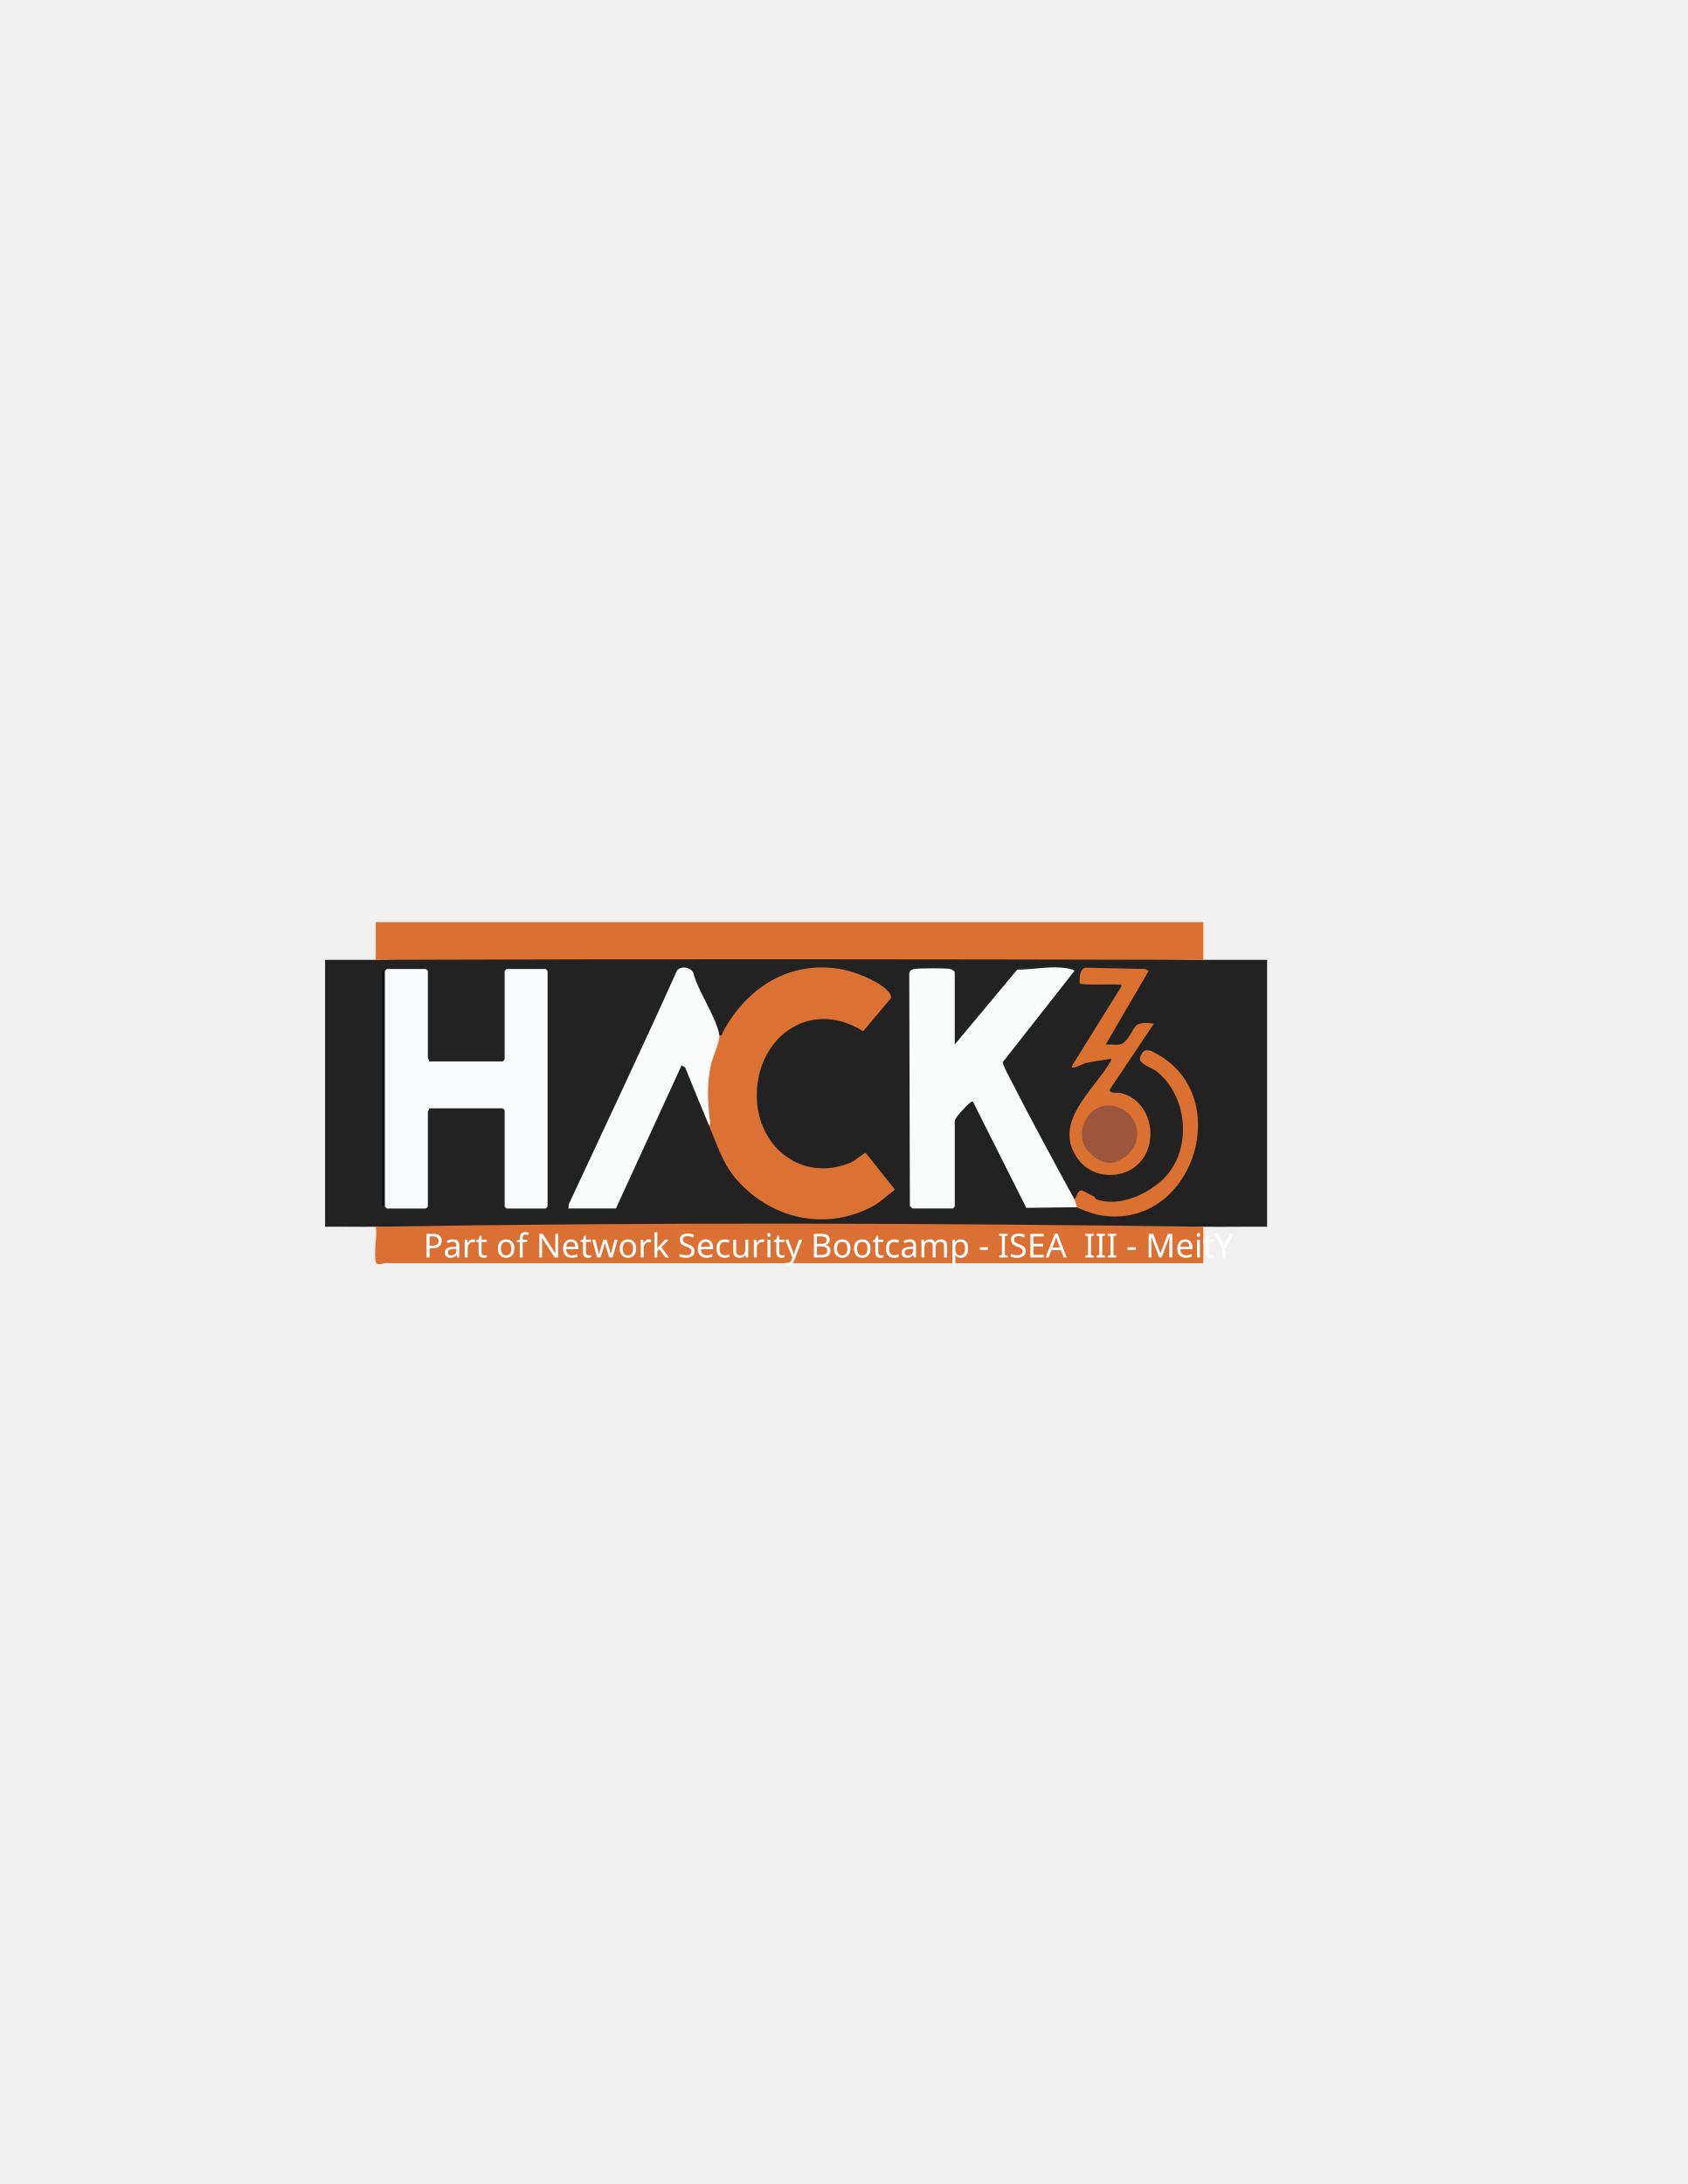
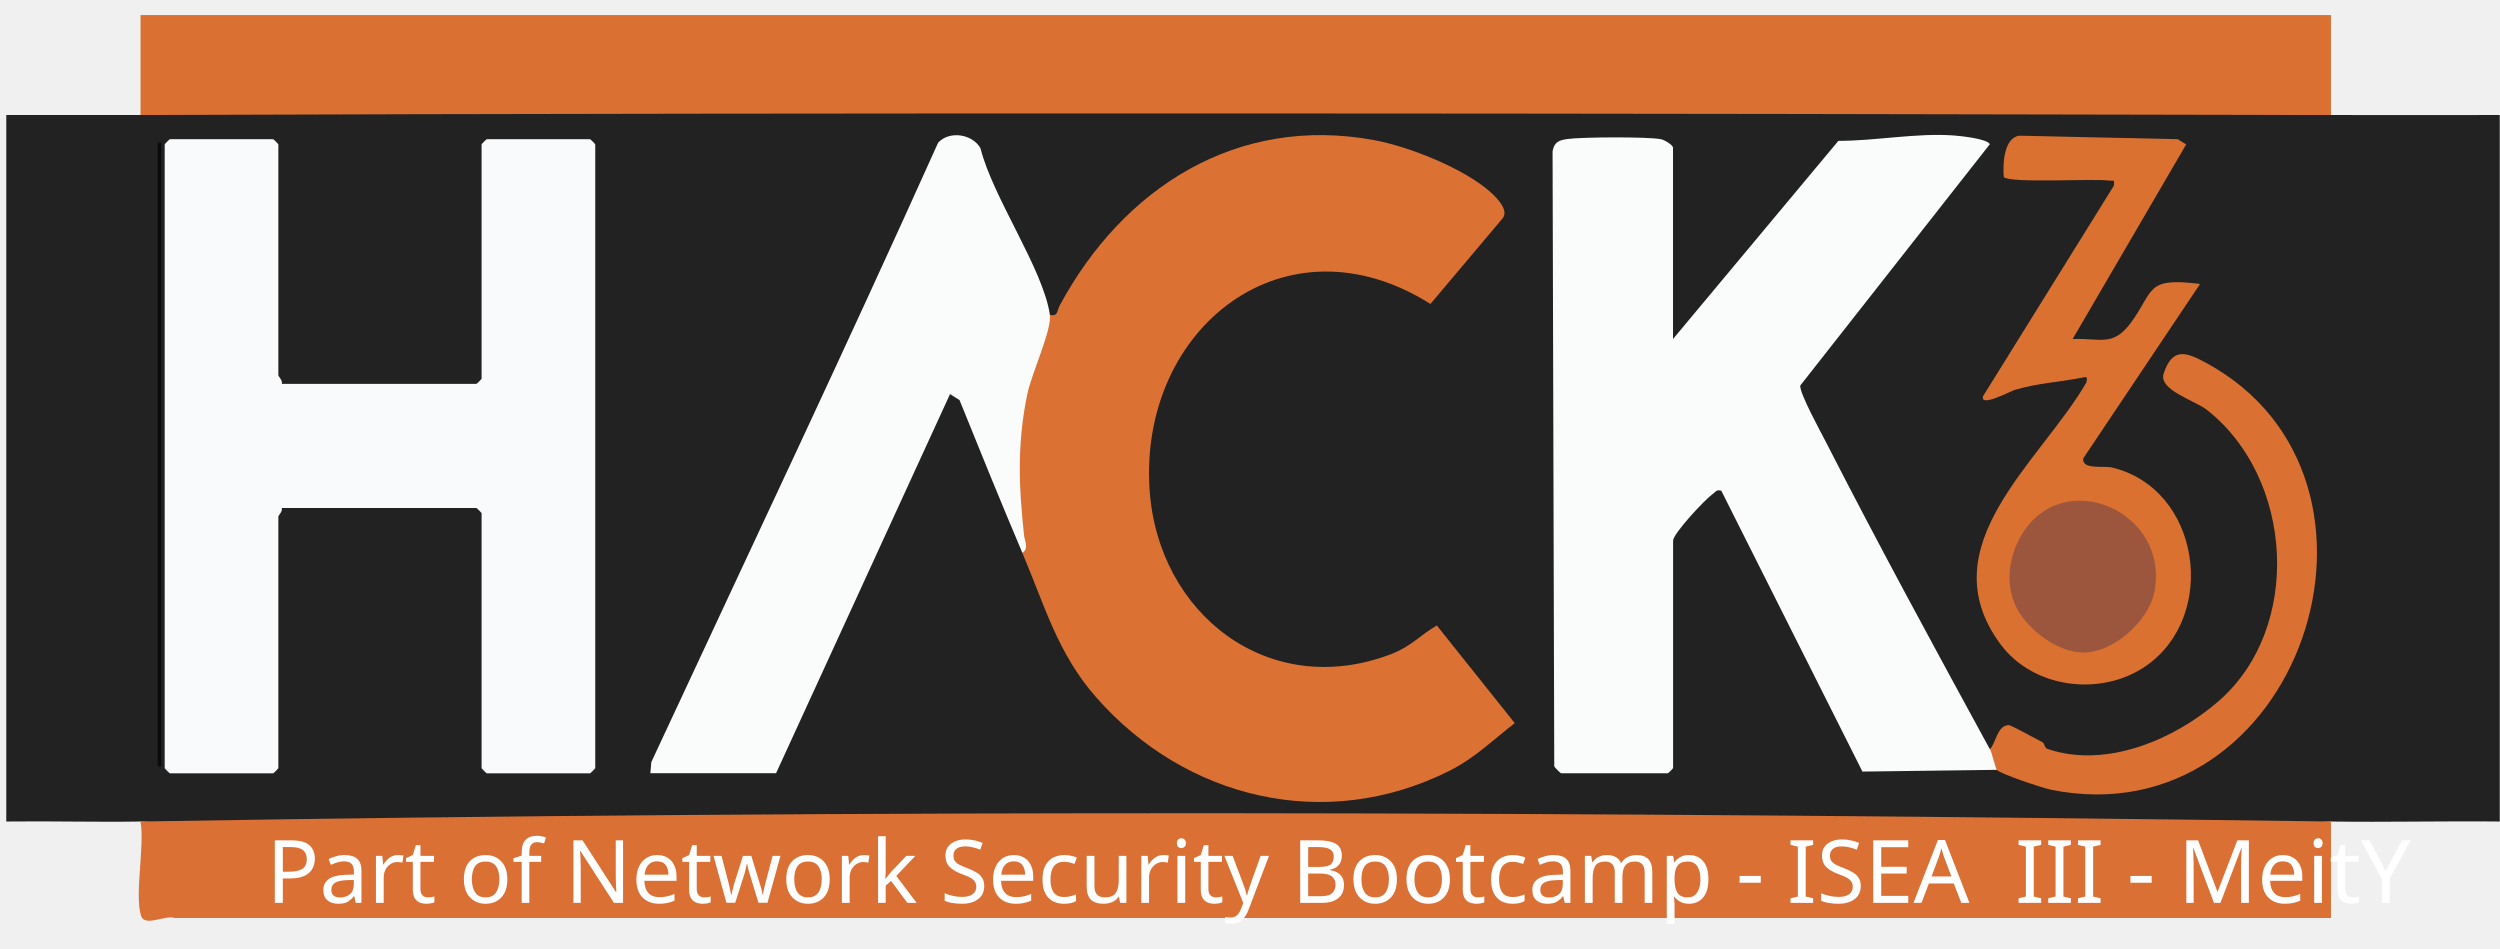
- <svg xmlns="http://www.w3.org/2000/svg" width="612" height="792" version="1.1">
+ <svg xmlns="http://www.w3.org/2000/svg" version="1.1" viewBox="117.009 332.323 342.466 129.888" style="max-height: 500px" width="342.466" height="129.888">
  <g>
-     <path id="svg_1" fill="#212221" d="m136.26,348.08c15.38,-0.51 30.76,-1.01 46.16,-1.07c84.63,-0.34 169.29,-0.61 253.9,1.07c7.7,0.02 15.42,-0.01 23.12,0l0,96.78c-7.7,-0.08 -15.42,0.11 -23.12,0l-9.95,0.5c-93.37,-0.69 -186.77,-0.93 -280.14,-0.03l-9.96,-0.47c-6.12,0.1 -12.28,-0.08 -18.4,0l0,-96.78c6.13,-0.02 12.27,0.02 18.4,0l-0.01,0z" class="st4" />
-     <path id="svg_2" fill="#da7034" d="m436.32,444.86l0,13.22l-295.34,0c-1.4,-0.47 -4.13,1.28 -4.65,-0.31c-0.91,-2.81 0.52,-9.62 -0.07,-12.91c99.42,-1.67 200.66,-1.36 300.06,0z" class="st2" />
-     <path id="svg_3" fill="#da7133" d="m136.26,348.08l0,-13.69l300.06,0l0,13.69c-100,-0.23 -200.06,-0.35 -300.06,0z" class="st1" />
-     <path id="svg_4" fill="#deb396" d="m436.32,458.08l-295.34,0l295.34,0z" class="st6" />
-     <path id="svg_5" fill="#fafcfc" d="m389.61,434.95c1.35,-0.6 2.08,2.11 0.94,2.83l-18.41,0.24l-19.34,-38.48c-0.71,-0.19 -0.78,0.19 -1.18,0.46c-1,0.69 -5.42,5.41 -5.42,6.38l0,31.16c0,0.05 -0.66,0.71 -0.71,0.71l-14.63,0c-0.08,0 -0.83,-0.73 -0.94,-0.95l-0.23,-84.25c0.24,-1.3 0.89,-1.53 2.09,-1.69c2.02,-0.27 10.9,-0.32 12.75,0.03c0.52,0.1 1.66,0.81 1.66,1.17l0,26.2l22.65,-27.14c5.17,0 10.69,-1.11 15.81,-0.74c0.87,0.06 4.72,0.47 4.93,1.21l-25.96,33.05c-0.11,1.06 2.84,6.41 3.54,7.78c7.21,14.1 14.84,28.11 22.42,42.01l0.03,0.02z" class="st10" />
-     <path id="svg_6" fill="#f8fafb" d="m155.61,384.91l26.66,0c0.05,0 0.71,-0.66 0.71,-0.71l0,-32.1c0,-0.05 0.66,-0.71 0.71,-0.71l14.15,0c0.05,0 0.71,0.66 0.71,0.71l0,85.45c0,0.05 -0.66,0.71 -0.71,0.71l-14.15,0c-0.05,0 -0.71,-0.66 -0.71,-0.71l0,-34.93c0,-0.05 -0.66,-0.71 -0.71,-0.71l-26.66,0c0.15,0.46 -0.47,1.02 -0.47,1.18l0,34.46c0,0.05 -0.66,0.71 -0.71,0.71l-14.15,0c-0.05,0 -0.71,-0.66 -0.71,-0.71l0,-85.45c0,-0.05 0.66,-0.71 0.71,-0.71l14.15,0c0.05,0 0.71,0.66 0.71,0.71l0,31.63c0,0.16 0.62,0.72 0.47,1.18z" class="st8" />
-     <path id="svg_7" fill="#db7234" d="m260.82,375.46c1.14,0.25 0.98,-0.58 1.33,-1.24c8.67,-16.16 24.31,-26.18 43.11,-22.7c4.77,0.88 12.37,3.9 15.97,7.16c0.88,0.8 2.5,2.45 1.62,3.55l-9.89,11.73c-19.9,-12.55 -39.89,3.28 -38.48,25.36c1.1,17.12 16.33,28.98 33.04,22.63c2.74,-1.04 3.96,-2.56 6.31,-3.95l10.68,13.38c-3.1,2.39 -5.46,4.79 -9.02,6.57c-16.93,8.45 -36.06,3.84 -48.31,-10.09c-5.32,-6.05 -7.07,-12.63 -10.14,-19.83c-2.79,-11.04 -0.83,-21.6 2.84,-31.93l0.94,-0.65l0,0.01z" class="st0" />
-     <path id="svg_8" fill="#fafcfc" d="m260.82,375.46c0.3,2.04 -2.48,7.95 -3.08,10.84c-1.41,6.71 -1.18,12.61 -0.45,19.37c0.08,0.71 0.7,1.87 -0.24,2.36c-2.94,-6.92 -5.78,-13.92 -8.6,-20.9l-1.3,-0.82l-23.83,51.93l-17.22,0l0.13,-1.52c13.14,-28.25 26.51,-56.42 39.29,-84.85c1.55,-1.68 4.68,-1.2 5.8,0.75c1.66,6.71 8.6,16.55 9.51,22.83l-0.01,0.01z" class="st10" />
-     <path id="svg_9" fill="#da7131" d="m400.94,378.77c3.74,-0.17 5.49,1.1 7.94,-2.2c3.29,-4.42 1.92,-6.31 9.51,-5.35l-16,23.89c-0.25,1.59 2.82,1 3.86,1.24c12.18,2.83 14.69,20.28 4.74,27.19c-6.13,4.26 -15.46,3.12 -19.96,-2.99c-9.93,-13.47 5.57,-25.01 11.8,-35.87c0.15,-0.75 0.06,-0.76 -0.62,-0.62c-3.22,0.63 -5.9,0.71 -9.2,1.67c-0.59,0.17 -4.85,2.48 -4.34,0.85l17.91,-28.82c0.12,-0.96 -0.04,-0.61 -0.69,-0.7c-2.22,-0.3 -13.49,0.4 -14.39,-0.48c-0.15,-1.67 -0.02,-5.4 2.14,-5.67l21.68,0.48l1.17,0.71l-15.56,26.67l0.01,0z" class="st5" />
-     <path id="svg_10" fill="#da7132" d="m389.61,434.95c0.85,-0.94 0.99,-3.26 2.58,-3.3c0.32,0 3.81,1.95 4.63,2.36c0.27,0.13 0.23,0.75 0.69,0.91c8,2.73 17.39,-1.29 23.46,-6.59c11.49,-10.04 10.23,-30.55 -1.65,-39.86c-1.61,-1.27 -6.67,-2.73 -5.92,-4.98c1.2,-3.63 3.1,-2.93 5.78,-1.48c29.46,15.93 12.77,65.32 -21.19,58.5c-1.11,-0.22 -6.91,-2.15 -7.43,-2.71c-0.22,-0.24 -0.66,-2.31 -0.94,-2.83l-0.01,-0.02z" class="st9" />
-     <rect id="svg_11" fill="#0a0b0c" height="85.45" width="0.47" y="351.86" x="138.62" class="st3" />
-     <path id="svg_12" fill="#9c563d" d="m394.06,405.4c5.77,-9.26 20.17,-3 18.08,7.96c-0.78,4.09 -5.79,8.56 -10,8.34c-3.06,-0.16 -6.15,-2.34 -8.01,-4.73c-2.63,-3.39 -2.25,-8.08 -0.08,-11.57l0.01,0z" class="st7" />
-     <text xml:space="preserve" text-anchor="start" font-family="Noto Sans JP" font-size="12" id="svg_13" y="456" x="153.5" stroke-width="0" stroke="#000" fill="#ffffff">Part of Network Security Bootcamp - ISEA  III - MeitY</text>
+     <path class="st4" d="m136.26,348.08c15.38,-0.51 30.76,-1.01 46.16,-1.07c84.63,-0.34 169.29,-0.61 253.9,1.07c7.7,0.02 15.42,-0.01 23.12,0l0,96.78c-7.7,-0.08 -15.42,0.11 -23.12,0l-9.95,0.5c-93.37,-0.69 -186.77,-0.93 -280.14,-0.03l-9.96,-0.47c-6.12,0.1 -12.28,-0.08 -18.4,0l0,-96.78c6.13,-0.02 12.27,0.02 18.4,0l-0.01,0z" fill="#212221" id="svg_1" />
+     <path class="st2" d="m436.32,444.86l0,13.22l-295.34,0c-1.4,-0.47 -4.13,1.28 -4.65,-0.31c-0.91,-2.81 0.52,-9.62 -0.07,-12.91c99.42,-1.67 200.66,-1.36 300.06,0z" fill="#da7034" id="svg_2" />
+     <path class="st1" d="m136.26,348.08l0,-13.69l300.06,0l0,13.69c-100,-0.23 -200.06,-0.35 -300.06,0z" fill="#da7133" id="svg_3" />
+     <path class="st6" d="m436.32,458.08l-295.34,0l295.34,0z" fill="#deb396" id="svg_4" />
+     <path class="st10" d="m389.61,434.95c1.35,-0.6 2.08,2.11 0.94,2.83l-18.41,0.24l-19.34,-38.48c-0.71,-0.19 -0.78,0.19 -1.18,0.46c-1,0.69 -5.42,5.41 -5.42,6.38l0,31.16c0,0.05 -0.66,0.71 -0.71,0.71l-14.63,0c-0.08,0 -0.83,-0.73 -0.94,-0.95l-0.23,-84.25c0.24,-1.3 0.89,-1.53 2.09,-1.69c2.02,-0.27 10.9,-0.32 12.75,0.03c0.52,0.1 1.66,0.81 1.66,1.17l0,26.2l22.65,-27.14c5.17,0 10.69,-1.11 15.81,-0.74c0.87,0.06 4.72,0.47 4.93,1.21l-25.96,33.05c-0.11,1.06 2.84,6.41 3.54,7.78c7.21,14.1 14.84,28.11 22.42,42.01l0.03,0.02z" fill="#fafcfc" id="svg_5" />
+     <path class="st8" d="m155.61,384.91l26.66,0c0.05,0 0.71,-0.66 0.71,-0.71l0,-32.1c0,-0.05 0.66,-0.71 0.71,-0.71l14.15,0c0.05,0 0.71,0.66 0.71,0.71l0,85.45c0,0.05 -0.66,0.71 -0.71,0.71l-14.15,0c-0.05,0 -0.71,-0.66 -0.71,-0.71l0,-34.93c0,-0.05 -0.66,-0.71 -0.71,-0.71l-26.66,0c0.15,0.46 -0.47,1.02 -0.47,1.18l0,34.46c0,0.05 -0.66,0.71 -0.71,0.71l-14.15,0c-0.05,0 -0.71,-0.66 -0.71,-0.71l0,-85.45c0,-0.05 0.66,-0.71 0.71,-0.71l14.15,0c0.05,0 0.71,0.66 0.71,0.71l0,31.63c0,0.16 0.62,0.72 0.47,1.18z" fill="#f8fafb" id="svg_6" />
+     <path class="st0" d="m260.82,375.46c1.14,0.25 0.98,-0.58 1.33,-1.24c8.67,-16.16 24.31,-26.18 43.11,-22.7c4.77,0.88 12.37,3.9 15.97,7.16c0.88,0.8 2.5,2.45 1.62,3.55l-9.89,11.73c-19.9,-12.55 -39.89,3.28 -38.48,25.36c1.1,17.12 16.33,28.98 33.04,22.63c2.74,-1.04 3.96,-2.56 6.31,-3.95l10.68,13.38c-3.1,2.39 -5.46,4.79 -9.02,6.57c-16.93,8.45 -36.06,3.84 -48.31,-10.09c-5.32,-6.05 -7.07,-12.63 -10.14,-19.83c-2.79,-11.04 -0.83,-21.6 2.84,-31.93l0.94,-0.65l0,0.01z" fill="#db7234" id="svg_7" />
+     <path class="st10" d="m260.82,375.46c0.3,2.04 -2.48,7.95 -3.08,10.84c-1.41,6.71 -1.18,12.61 -0.45,19.37c0.08,0.71 0.7,1.87 -0.24,2.36c-2.94,-6.92 -5.78,-13.92 -8.6,-20.9l-1.3,-0.82l-23.83,51.93l-17.22,0l0.13,-1.52c13.14,-28.25 26.51,-56.42 39.29,-84.85c1.55,-1.68 4.68,-1.2 5.8,0.75c1.66,6.71 8.6,16.55 9.51,22.83l-0.01,0.01z" fill="#fafcfc" id="svg_8" />
+     <path class="st5" d="m400.94,378.77c3.74,-0.17 5.49,1.1 7.94,-2.2c3.29,-4.42 1.92,-6.31 9.51,-5.35l-16,23.89c-0.25,1.59 2.82,1 3.86,1.24c12.18,2.83 14.69,20.28 4.74,27.19c-6.13,4.26 -15.46,3.12 -19.96,-2.99c-9.93,-13.47 5.57,-25.01 11.8,-35.87c0.15,-0.75 0.06,-0.76 -0.62,-0.62c-3.22,0.63 -5.9,0.71 -9.2,1.67c-0.59,0.17 -4.85,2.48 -4.34,0.85l17.91,-28.82c0.12,-0.96 -0.04,-0.61 -0.69,-0.7c-2.22,-0.3 -13.49,0.4 -14.39,-0.48c-0.15,-1.67 -0.02,-5.4 2.14,-5.67l21.68,0.48l1.17,0.71l-15.56,26.67l0.01,0z" fill="#da7131" id="svg_9" />
+     <path class="st9" d="m389.61,434.95c0.85,-0.94 0.99,-3.26 2.58,-3.3c0.32,0 3.81,1.95 4.63,2.36c0.27,0.13 0.23,0.75 0.69,0.91c8,2.73 17.39,-1.29 23.46,-6.59c11.49,-10.04 10.23,-30.55 -1.65,-39.86c-1.61,-1.27 -6.67,-2.73 -5.92,-4.98c1.2,-3.63 3.1,-2.93 5.78,-1.48c29.46,15.93 12.77,65.32 -21.19,58.5c-1.11,-0.22 -6.91,-2.15 -7.43,-2.71c-0.22,-0.24 -0.66,-2.31 -0.94,-2.83l-0.01,-0.02z" fill="#da7132" id="svg_10" />
+     <rect class="st3" x="138.62" y="351.86" width="0.47" height="85.45" fill="#0a0b0c" id="svg_11" />
+     <path class="st7" d="m394.06,405.4c5.77,-9.26 20.17,-3 18.08,7.96c-0.78,4.09 -5.79,8.56 -10,8.34c-3.06,-0.16 -6.15,-2.34 -8.01,-4.73c-2.63,-3.39 -2.25,-8.08 -0.08,-11.57l0.01,0z" fill="#9c563d" id="svg_12" />
+     <text fill="#ffffff" stroke="#000" stroke-width="0" x="153.5" y="456" id="svg_13" font-size="12" font-family="Noto Sans JP" text-anchor="start" xml:space="preserve">Part of Network Security Bootcamp - ISEA  III - MeitY</text>
  </g>
</svg>
